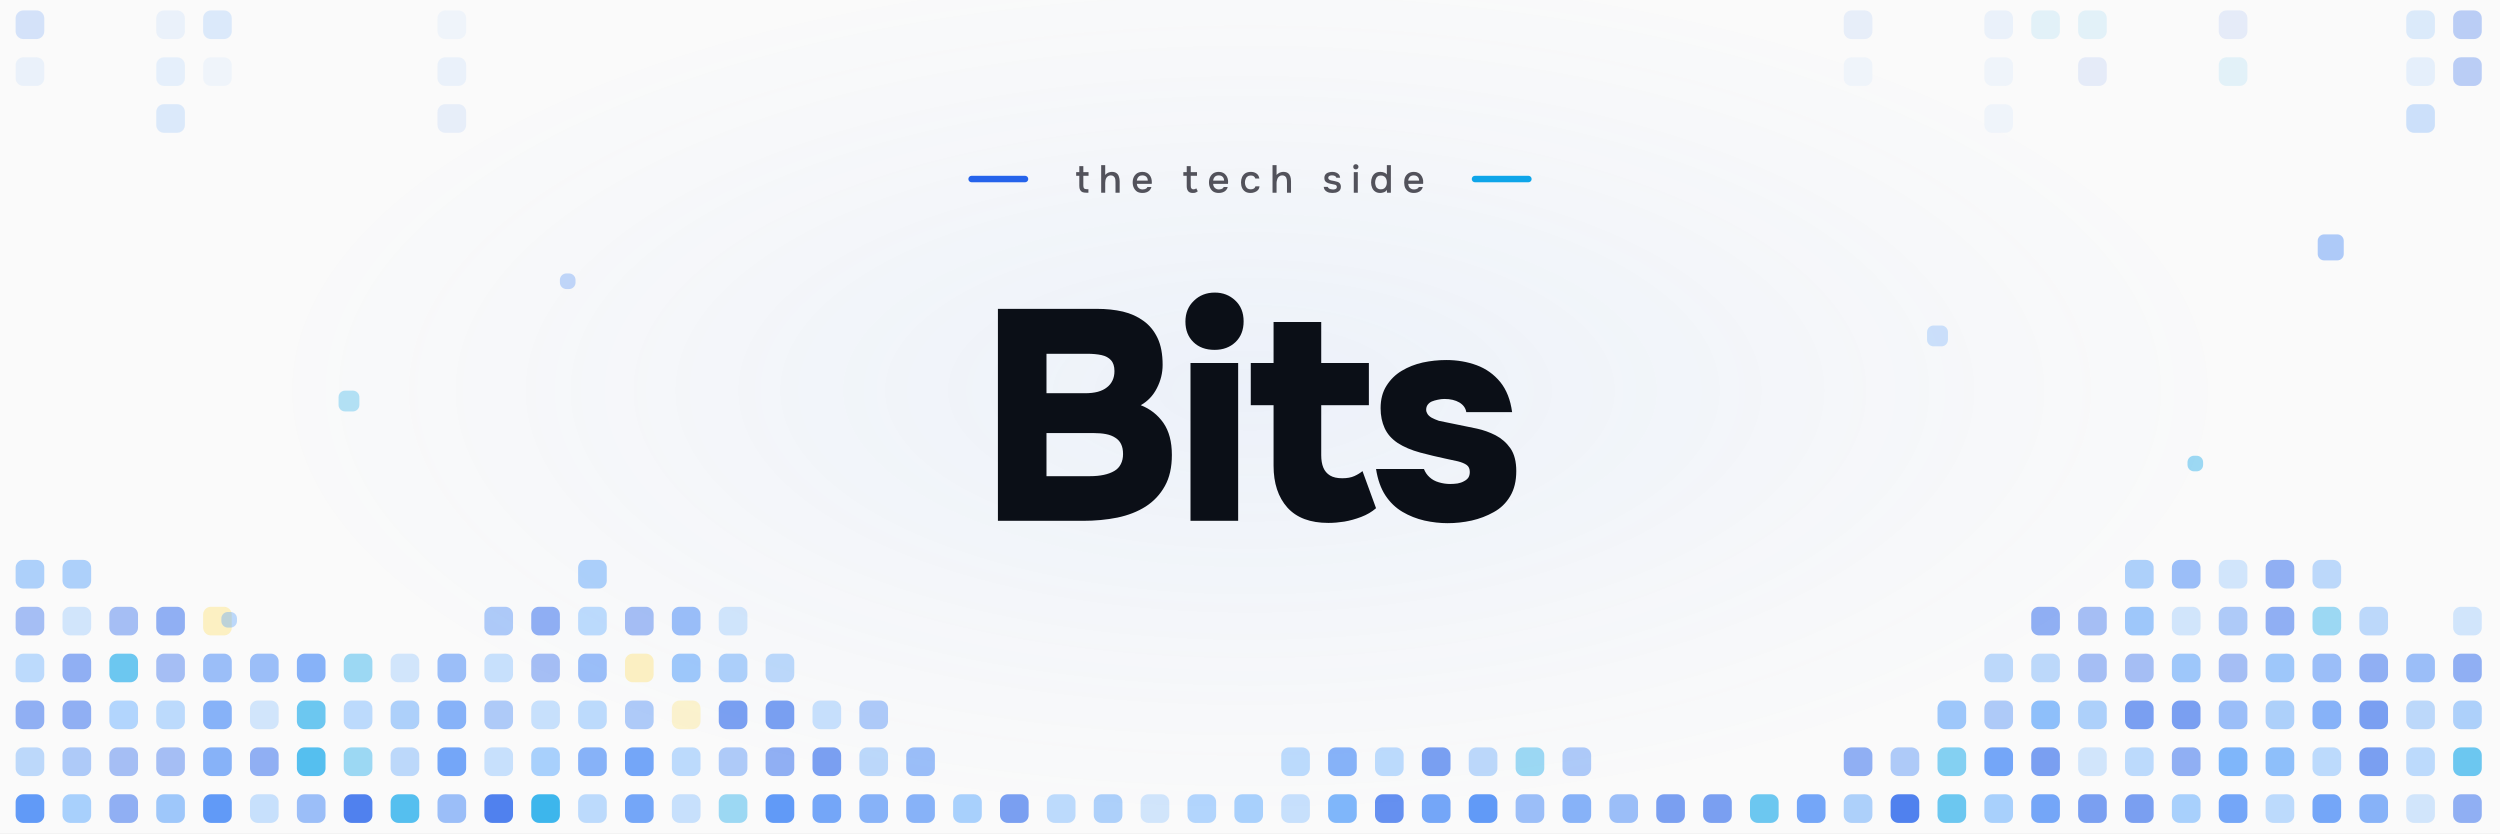
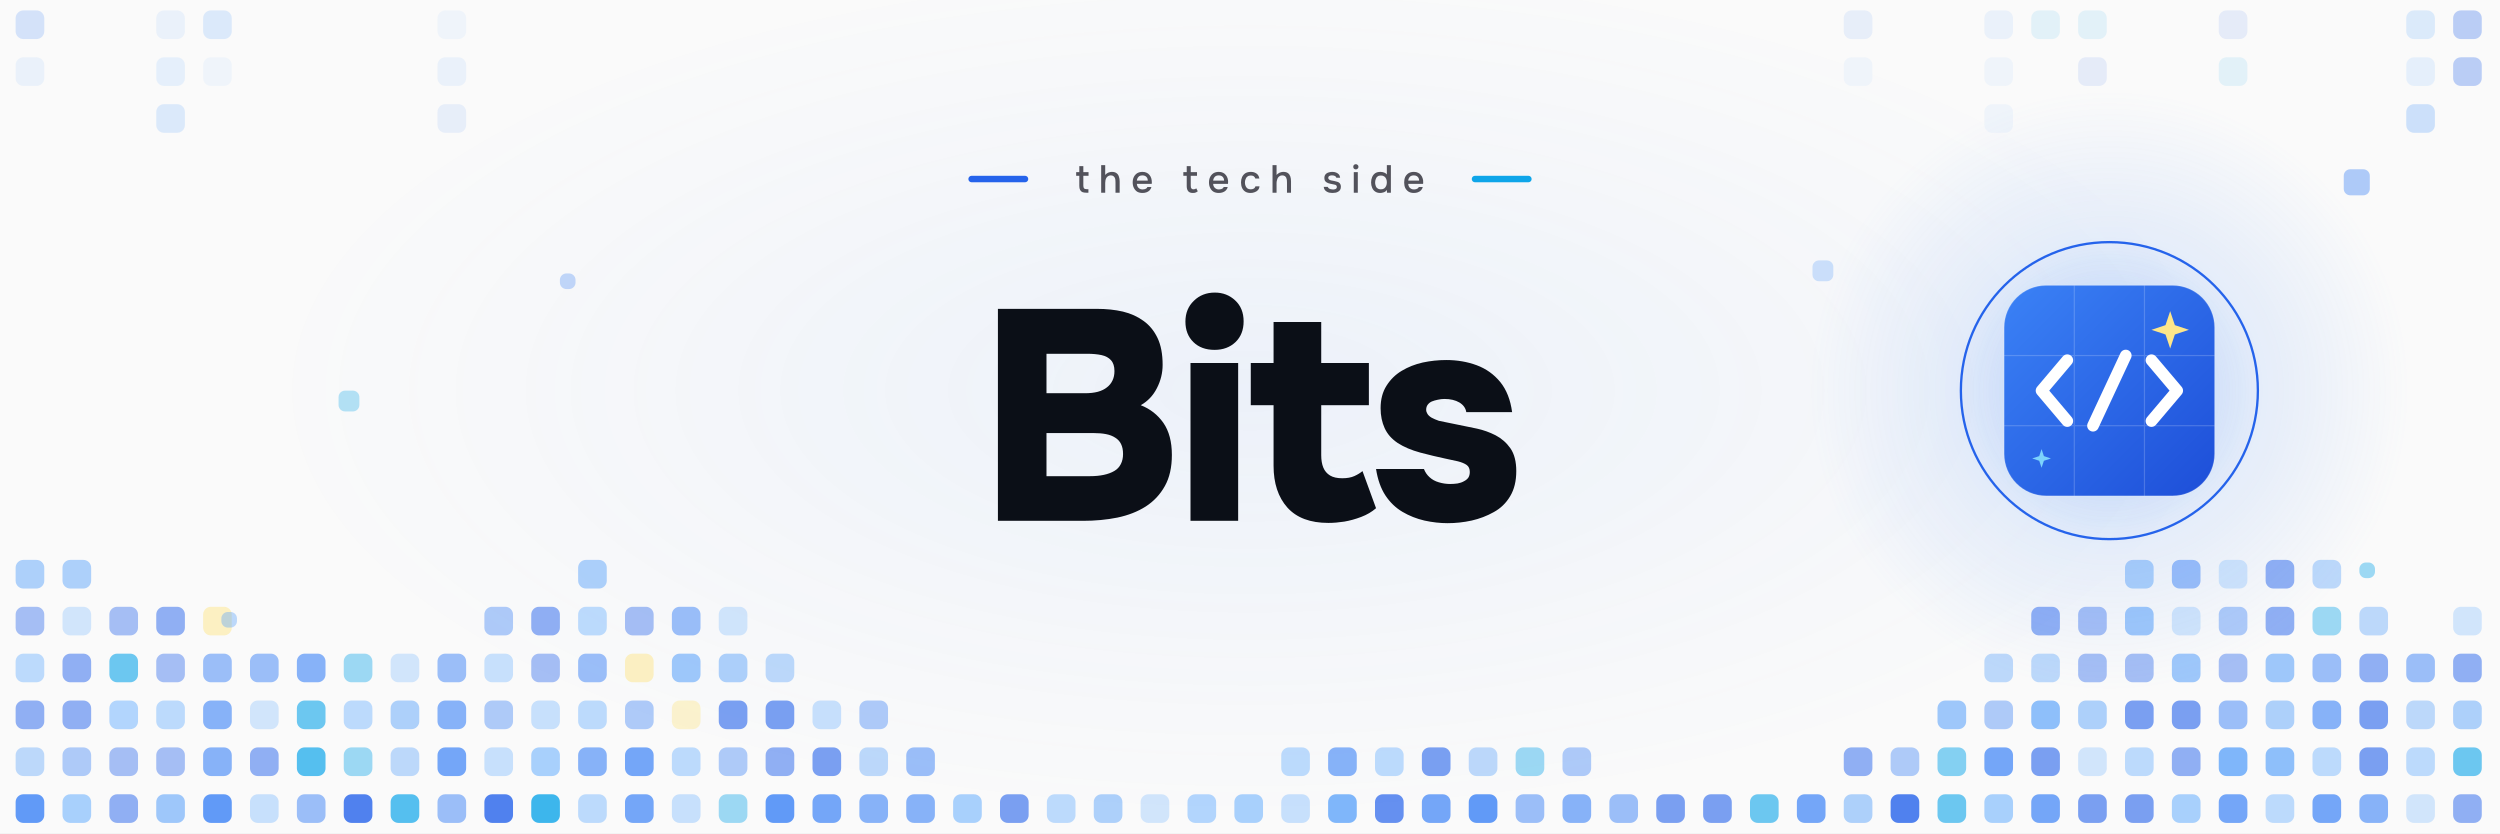
<svg xmlns="http://www.w3.org/2000/svg" height="640" viewBox="0 0 1920 640" width="1920">
  <defs>
    <radialGradient cx="50%" cy="50%" id="halo-bits-light" r="50%">
      <stop offset="0%" stop-color="#3B82F6" stop-opacity="0.18" />
      <stop offset="70%" stop-color="#3B82F6" stop-opacity="0.05" />
      <stop offset="100%" stop-color="#3B82F6" stop-opacity="0" />
    </radialGradient>
+     <radialGradient cx="50%" cy="50%" id="avglow-bits-light" r="50%">
+       <stop offset="0%" stop-color="#3B82F6" stop-opacity="0.35" />
+       <stop offset="60%" stop-color="#3B82F6" stop-opacity="0.08" />
+       <stop offset="100%" stop-color="#3B82F6" stop-opacity="0" />
+     </radialGradient>
+     <radialGradient cx="50%" cy="50%" id="avhalo-bits-light" r="50%">
+       <stop offset="0%" stop-color="#3B82F6" stop-opacity="0.22" />
+       <stop offset="100%" stop-color="#3B82F6" stop-opacity="0" />
+     </radialGradient>
+     <linearGradient id="avtile-bits-light" x1="0" x2="1" y1="0" y2="1">
+       <stop offset="0%" stop-color="#3B82F6" />
+       <stop offset="100%" stop-color="#1D4ED8" />
+     </linearGradient>
+     <clipPath id="avclip-bits-light">
+       <circle r="256" />
+     </clipPath>
  </defs>
  <rect fill="#FAFAFA" height="640" width="1920" />
  <ellipse cx="960" cy="300" fill="url(#halo-bits-light)" opacity="0.4" rx="760" ry="330" />
  <rect fill="#3B82F6" height="22" opacity="0.8" rx="6" width="22" x="12" y="610" />
  <rect fill="#60A5FA" height="22" opacity="0.4" rx="6" width="22" x="12" y="574" />
  <rect fill="#2563EB" height="22" opacity="0.5" rx="6" width="22" x="12" y="538" />
  <rect fill="#93C5FD" height="22" opacity="0.6" rx="6" width="22" x="12" y="502" />
  <rect fill="#2563EB" height="22" opacity="0.4" rx="6" width="22" x="12" y="466" />
  <rect fill="#60A5FA" height="22" opacity="0.5" rx="6" width="22" x="12" y="430" />
  <rect fill="#93C5FD" height="22" opacity="0.8" rx="6" width="22" x="48" y="610" />
  <rect fill="#3B82F6" height="22" opacity="0.4" rx="6" width="22" x="48" y="574" />
  <rect fill="#2563EB" height="22" opacity="0.5" rx="6" width="22" x="48" y="538" />
  <rect fill="#2563EB" height="22" opacity="0.5" rx="6" width="22" x="48" y="502" />
  <rect fill="#93C5FD" height="22" opacity="0.4" rx="6" width="22" x="48" y="466" />
  <rect fill="#60A5FA" height="22" opacity="0.5" rx="6" width="22" x="48" y="430" />
  <rect fill="#2563EB" height="22" opacity="0.5" rx="6" width="22" x="84" y="610" />
  <rect fill="#2563EB" height="22" opacity="0.4" rx="6" width="22" x="84" y="574" />
  <rect fill="#93C5FD" height="22" opacity="0.7" rx="6" width="22" x="84" y="538" />
  <rect fill="#0EA5E9" height="22" opacity="0.6" rx="6" width="22" x="84" y="502" />
  <rect fill="#2563EB" height="22" opacity="0.4" rx="6" width="22" x="84" y="466" />
  <rect fill="#60A5FA" height="22" opacity="0.6" rx="6" width="22" x="120" y="610" />
  <rect fill="#2563EB" height="22" opacity="0.4" rx="6" width="22" x="120" y="574" />
  <rect fill="#93C5FD" height="22" opacity="0.6" rx="6" width="22" x="120" y="538" />
  <rect fill="#2563EB" height="22" opacity="0.4" rx="6" width="22" x="120" y="502" />
  <rect fill="#2563EB" height="22" opacity="0.5" rx="6" width="22" x="120" y="466" />
  <rect fill="#3B82F6" height="22" opacity="0.8" rx="6" width="22" x="156" y="610" />
  <rect fill="#3B82F6" height="22" opacity="0.6" rx="6" width="22" x="156" y="574" />
  <rect fill="#3B82F6" height="22" opacity="0.6" rx="6" width="22" x="156" y="538" />
  <rect fill="#3B82F6" height="22" opacity="0.5" rx="6" width="22" x="156" y="502" />
  <rect fill="#FDE68A" height="22" opacity="0.5" rx="6" width="22" x="156" y="466" />
  <rect fill="#93C5FD" height="22" opacity="0.5" rx="6" width="22" x="192" y="610" />
  <rect fill="#2563EB" height="22" opacity="0.5" rx="6" width="22" x="192" y="574" />
  <rect fill="#93C5FD" height="22" opacity="0.4" rx="6" width="22" x="192" y="538" />
  <rect fill="#3B82F6" height="22" opacity="0.5" rx="6" width="22" x="192" y="502" />
  <rect fill="#3B82F6" height="22" opacity="0.5" rx="6" width="22" x="228" y="610" />
  <rect fill="#0EA5E9" height="22" opacity="0.7" rx="6" width="22" x="228" y="574" />
  <rect fill="#0EA5E9" height="22" opacity="0.6" rx="6" width="22" x="228" y="538" />
  <rect fill="#3B82F6" height="22" opacity="0.6" rx="6" width="22" x="228" y="502" />
  <rect fill="#2563EB" height="22" opacity="0.8" rx="6" width="22" x="264" y="610" />
  <rect fill="#0EA5E9" height="22" opacity="0.4" rx="6" width="22" x="264" y="574" />
  <rect fill="#93C5FD" height="22" opacity="0.6" rx="6" width="22" x="264" y="538" />
  <rect fill="#0EA5E9" height="22" opacity="0.4" rx="6" width="22" x="264" y="502" />
  <rect fill="#0EA5E9" height="22" opacity="0.7" rx="6" width="22" x="300" y="610" />
  <rect fill="#60A5FA" height="22" opacity="0.4" rx="6" width="22" x="300" y="574" />
  <rect fill="#60A5FA" height="22" opacity="0.5" rx="6" width="22" x="300" y="538" />
  <rect fill="#93C5FD" height="22" opacity="0.4" rx="6" width="22" x="300" y="502" />
  <rect fill="#3B82F6" height="22" opacity="0.5" rx="6" width="22" x="336" y="610" />
  <rect fill="#3B82F6" height="22" opacity="0.7" rx="6" width="22" x="336" y="574" />
  <rect fill="#3B82F6" height="22" opacity="0.6" rx="6" width="22" x="336" y="538" />
  <rect fill="#3B82F6" height="22" opacity="0.5" rx="6" width="22" x="336" y="502" />
  <rect fill="#2563EB" height="22" opacity="0.8" rx="6" width="22" x="372" y="610" />
  <rect fill="#93C5FD" height="22" opacity="0.5" rx="6" width="22" x="372" y="574" />
  <rect fill="#3B82F6" height="22" opacity="0.4" rx="6" width="22" x="372" y="538" />
  <rect fill="#93C5FD" height="22" opacity="0.5" rx="6" width="22" x="372" y="502" />
  <rect fill="#3B82F6" height="22" opacity="0.4" rx="6" width="22" x="372" y="466" />
  <rect fill="#0EA5E9" height="22" opacity="0.8" rx="6" width="22" x="408" y="610" />
  <rect fill="#93C5FD" height="22" opacity="0.8" rx="6" width="22" x="408" y="574" />
  <rect fill="#93C5FD" height="22" opacity="0.5" rx="6" width="22" x="408" y="538" />
  <rect fill="#2563EB" height="22" opacity="0.4" rx="6" width="22" x="408" y="502" />
  <rect fill="#2563EB" height="22" opacity="0.5" rx="6" width="22" x="408" y="466" />
  <rect fill="#93C5FD" height="22" opacity="0.6" rx="6" width="22" x="444" y="610" />
  <rect fill="#3B82F6" height="22" opacity="0.6" rx="6" width="22" x="444" y="574" />
  <rect fill="#93C5FD" height="22" opacity="0.6" rx="6" width="22" x="444" y="538" />
  <rect fill="#3B82F6" height="22" opacity="0.5" rx="6" width="22" x="444" y="502" />
  <rect fill="#93C5FD" height="22" opacity="0.6" rx="6" width="22" x="444" y="466" />
  <rect fill="#60A5FA" height="22" opacity="0.5" rx="6" width="22" x="444" y="430" />
  <rect fill="#3B82F6" height="22" opacity="0.7" rx="6" width="22" x="480" y="610" />
  <rect fill="#3B82F6" height="22" opacity="0.7" rx="6" width="22" x="480" y="574" />
  <rect fill="#3B82F6" height="22" opacity="0.4" rx="6" width="22" x="480" y="538" />
  <rect fill="#FDE68A" height="22" opacity="0.5" rx="6" width="22" x="480" y="502" />
  <rect fill="#2563EB" height="22" opacity="0.4" rx="6" width="22" x="480" y="466" />
  <rect fill="#93C5FD" height="22" opacity="0.5" rx="6" width="22" x="516" y="610" />
  <rect fill="#93C5FD" height="22" opacity="0.6" rx="6" width="22" x="516" y="574" />
  <rect fill="#FDE68A" height="22" opacity="0.4" rx="6" width="22" x="516" y="538" />
  <rect fill="#60A5FA" height="22" opacity="0.6" rx="6" width="22" x="516" y="502" />
  <rect fill="#3B82F6" height="22" opacity="0.5" rx="6" width="22" x="516" y="466" />
  <rect fill="#0EA5E9" height="22" opacity="0.4" rx="6" width="22" x="552" y="610" />
  <rect fill="#3B82F6" height="22" opacity="0.4" rx="6" width="22" x="552" y="574" />
  <rect fill="#2563EB" height="22" opacity="0.6" rx="6" width="22" x="552" y="538" />
  <rect fill="#60A5FA" height="22" opacity="0.5" rx="6" width="22" x="552" y="502" />
  <rect fill="#93C5FD" height="22" opacity="0.4" rx="6" width="22" x="552" y="466" />
  <rect fill="#3B82F6" height="22" opacity="0.8" rx="6" width="22" x="588" y="610" />
  <rect fill="#2563EB" height="22" opacity="0.5" rx="6" width="22" x="588" y="574" />
  <rect fill="#2563EB" height="22" opacity="0.6" rx="6" width="22" x="588" y="538" />
  <rect fill="#60A5FA" height="22" opacity="0.4" rx="6" width="22" x="588" y="502" />
  <rect fill="#3B82F6" height="22" opacity="0.7" rx="6" width="22" x="624" y="610" />
  <rect fill="#2563EB" height="22" opacity="0.6" rx="6" width="22" x="624" y="574" />
  <rect fill="#93C5FD" height="22" opacity="0.5" rx="6" width="22" x="624" y="538" />
  <rect fill="#3B82F6" height="22" opacity="0.6" rx="6" width="22" x="660" y="610" />
  <rect fill="#60A5FA" height="22" opacity="0.4" rx="6" width="22" x="660" y="574" />
  <rect fill="#3B82F6" height="22" opacity="0.4" rx="6" width="22" x="660" y="538" />
  <rect fill="#3B82F6" height="22" opacity="0.6" rx="6" width="22" x="696" y="610" />
  <rect fill="#3B82F6" height="22" opacity="0.5" rx="6" width="22" x="696" y="574" />
  <rect fill="#93C5FD" height="22" opacity="0.8" rx="6" width="22" x="732" y="610" />
  <rect fill="#2563EB" height="22" opacity="0.6" rx="6" width="22" x="768" y="610" />
  <rect fill="#93C5FD" height="22" opacity="0.6" rx="6" width="22" x="804" y="610" />
  <rect fill="#60A5FA" height="22" opacity="0.5" rx="6" width="22" x="840" y="610" />
  <rect fill="#93C5FD" height="22" opacity="0.4" rx="6" width="22" x="876" y="610" />
  <rect fill="#93C5FD" height="22" opacity="0.7" rx="6" width="22" x="912" y="610" />
  <rect fill="#93C5FD" height="22" opacity="0.8" rx="6" width="22" x="948" y="610" />
  <rect fill="#93C5FD" height="22" opacity="0.5" rx="6" width="22" x="984" y="610" />
  <rect fill="#93C5FD" height="22" opacity="0.6" rx="6" width="22" x="984" y="574" />
  <rect fill="#60A5FA" height="22" opacity="0.8" rx="6" width="22" x="1020" y="610" />
  <rect fill="#3B82F6" height="22" opacity="0.6" rx="6" width="22" x="1020" y="574" />
  <rect fill="#2563EB" height="22" opacity="0.7" rx="6" width="22" x="1056" y="610" />
  <rect fill="#93C5FD" height="22" opacity="0.6" rx="6" width="22" x="1056" y="574" />
  <rect fill="#3B82F6" height="22" opacity="0.7" rx="6" width="22" x="1092" y="610" />
  <rect fill="#2563EB" height="22" opacity="0.6" rx="6" width="22" x="1092" y="574" />
  <rect fill="#3B82F6" height="22" opacity="0.8" rx="6" width="22" x="1128" y="610" />
  <rect fill="#60A5FA" height="22" opacity="0.4" rx="6" width="22" x="1128" y="574" />
  <rect fill="#3B82F6" height="22" opacity="0.5" rx="6" width="22" x="1164" y="610" />
  <rect fill="#0EA5E9" height="22" opacity="0.4" rx="6" width="22" x="1164" y="574" />
  <rect fill="#3B82F6" height="22" opacity="0.6" rx="6" width="22" x="1200" y="610" />
  <rect fill="#3B82F6" height="22" opacity="0.4" rx="6" width="22" x="1200" y="574" />
  <rect fill="#3B82F6" height="22" opacity="0.5" rx="6" width="22" x="1236" y="610" />
  <rect fill="#2563EB" height="22" opacity="0.6" rx="6" width="22" x="1272" y="610" />
  <rect fill="#2563EB" height="22" opacity="0.6" rx="6" width="22" x="1308" y="610" />
  <rect fill="#0EA5E9" height="22" opacity="0.6" rx="6" width="22" x="1344" y="610" />
  <rect fill="#3B82F6" height="22" opacity="0.7" rx="6" width="22" x="1380" y="610" />
  <rect fill="#60A5FA" height="22" opacity="0.5" rx="6" width="22" x="1416" y="610" />
  <rect fill="#2563EB" height="22" opacity="0.5" rx="6" width="22" x="1416" y="574" />
  <rect fill="#2563EB" height="22" opacity="0.8" rx="6" width="22" x="1452" y="610" />
  <rect fill="#3B82F6" height="22" opacity="0.4" rx="6" width="22" x="1452" y="574" />
  <rect fill="#0EA5E9" height="22" opacity="0.6" rx="6" width="22" x="1488" y="610" />
  <rect fill="#0EA5E9" height="22" opacity="0.5" rx="6" width="22" x="1488" y="574" />
  <rect fill="#60A5FA" height="22" opacity="0.6" rx="6" width="22" x="1488" y="538" />
  <rect fill="#93C5FD" height="22" opacity="0.8" rx="6" width="22" x="1524" y="610" />
  <rect fill="#3B82F6" height="22" opacity="0.7" rx="6" width="22" x="1524" y="574" />
  <rect fill="#3B82F6" height="22" opacity="0.4" rx="6" width="22" x="1524" y="538" />
  <rect fill="#60A5FA" height="22" opacity="0.4" rx="6" width="22" x="1524" y="502" />
  <rect fill="#3B82F6" height="22" opacity="0.7" rx="6" width="22" x="1560" y="610" />
  <rect fill="#2563EB" height="22" opacity="0.6" rx="6" width="22" x="1560" y="574" />
  <rect fill="#60A5FA" height="22" opacity="0.7" rx="6" width="22" x="1560" y="538" />
  <rect fill="#60A5FA" height="22" opacity="0.4" rx="6" width="22" x="1560" y="502" />
  <rect fill="#2563EB" height="22" opacity="0.5" rx="6" width="22" x="1560" y="466" />
  <rect fill="#2563EB" height="22" opacity="0.6" rx="6" width="22" x="1596" y="610" />
  <rect fill="#93C5FD" height="22" opacity="0.4" rx="6" width="22" x="1596" y="574" />
  <rect fill="#60A5FA" height="22" opacity="0.5" rx="6" width="22" x="1596" y="538" />
  <rect fill="#2563EB" height="22" opacity="0.4" rx="6" width="22" x="1596" y="502" />
  <rect fill="#2563EB" height="22" opacity="0.4" rx="6" width="22" x="1596" y="466" />
  <rect fill="#2563EB" height="22" opacity="0.6" rx="6" width="22" x="1632" y="610" />
  <rect fill="#93C5FD" height="22" opacity="0.6" rx="6" width="22" x="1632" y="574" />
  <rect fill="#2563EB" height="22" opacity="0.6" rx="6" width="22" x="1632" y="538" />
  <rect fill="#2563EB" height="22" opacity="0.4" rx="6" width="22" x="1632" y="502" />
  <rect fill="#60A5FA" height="22" opacity="0.6" rx="6" width="22" x="1632" y="466" />
  <rect fill="#60A5FA" height="22" opacity="0.5" rx="6" width="22" x="1632" y="430" />
  <rect fill="#93C5FD" height="22" opacity="0.8" rx="6" width="22" x="1668" y="610" />
  <rect fill="#2563EB" height="22" opacity="0.5" rx="6" width="22" x="1668" y="574" />
  <rect fill="#2563EB" height="22" opacity="0.6" rx="6" width="22" x="1668" y="538" />
  <rect fill="#60A5FA" height="22" opacity="0.6" rx="6" width="22" x="1668" y="502" />
  <rect fill="#93C5FD" height="22" opacity="0.4" rx="6" width="22" x="1668" y="466" />
  <rect fill="#3B82F6" height="22" opacity="0.5" rx="6" width="22" x="1668" y="430" />
  <rect fill="#3B82F6" height="22" opacity="0.7" rx="6" width="22" x="1704" y="610" />
  <rect fill="#60A5FA" height="22" opacity="0.8" rx="6" width="22" x="1704" y="574" />
  <rect fill="#3B82F6" height="22" opacity="0.5" rx="6" width="22" x="1704" y="538" />
  <rect fill="#2563EB" height="22" opacity="0.4" rx="6" width="22" x="1704" y="502" />
  <rect fill="#3B82F6" height="22" opacity="0.4" rx="6" width="22" x="1704" y="466" />
  <rect fill="#93C5FD" height="22" opacity="0.4" rx="6" width="22" x="1704" y="430" />
  <rect fill="#93C5FD" height="22" opacity="0.6" rx="6" width="22" x="1740" y="610" />
  <rect fill="#60A5FA" height="22" opacity="0.7" rx="6" width="22" x="1740" y="574" />
  <rect fill="#60A5FA" height="22" opacity="0.5" rx="6" width="22" x="1740" y="538" />
  <rect fill="#60A5FA" height="22" opacity="0.6" rx="6" width="22" x="1740" y="502" />
  <rect fill="#2563EB" height="22" opacity="0.5" rx="6" width="22" x="1740" y="466" />
  <rect fill="#2563EB" height="22" opacity="0.5" rx="6" width="22" x="1740" y="430" />
  <rect fill="#3B82F6" height="22" opacity="0.7" rx="6" width="22" x="1776" y="610" />
  <rect fill="#93C5FD" height="22" opacity="0.6" rx="6" width="22" x="1776" y="574" />
  <rect fill="#3B82F6" height="22" opacity="0.6" rx="6" width="22" x="1776" y="538" />
  <rect fill="#3B82F6" height="22" opacity="0.5" rx="6" width="22" x="1776" y="502" />
  <rect fill="#0EA5E9" height="22" opacity="0.4" rx="6" width="22" x="1776" y="466" />
  <rect fill="#60A5FA" height="22" opacity="0.4" rx="6" width="22" x="1776" y="430" />
  <rect fill="#3B82F6" height="22" opacity="0.6" rx="6" width="22" x="1812" y="610" />
  <rect fill="#2563EB" height="22" opacity="0.6" rx="6" width="22" x="1812" y="574" />
  <rect fill="#2563EB" height="22" opacity="0.6" rx="6" width="22" x="1812" y="538" />
  <rect fill="#2563EB" height="22" opacity="0.5" rx="6" width="22" x="1812" y="502" />
  <rect fill="#60A5FA" height="22" opacity="0.4" rx="6" width="22" x="1812" y="466" />
  <rect fill="#93C5FD" height="22" opacity="0.4" rx="6" width="22" x="1848" y="610" />
  <rect fill="#93C5FD" height="22" opacity="0.6" rx="6" width="22" x="1848" y="574" />
  <rect fill="#60A5FA" height="22" opacity="0.4" rx="6" width="22" x="1848" y="538" />
  <rect fill="#3B82F6" height="22" opacity="0.5" rx="6" width="22" x="1848" y="502" />
  <rect fill="#2563EB" height="22" opacity="0.5" rx="6" width="22" x="1884" y="610" />
  <rect fill="#0EA5E9" height="22" opacity="0.6" rx="6" width="22" x="1884" y="574" />
  <rect fill="#60A5FA" height="22" opacity="0.5" rx="6" width="22" x="1884" y="538" />
  <rect fill="#2563EB" height="22" opacity="0.5" rx="6" width="22" x="1884" y="502" />
  <rect fill="#93C5FD" height="22" opacity="0.4" rx="6" width="22" x="1884" y="466" />
  <rect fill="#3B82F6" height="22" opacity="0.2" rx="6" width="22" x="12" y="8" />
  <rect fill="#60A5FA" height="22" opacity="0.1" rx="6" width="22" x="12" y="44" />
  <rect fill="#60A5FA" height="22" opacity="0.1" rx="6" width="22" x="120" y="8" />
  <rect fill="#93C5FD" height="22" opacity="0.2" rx="6" width="22" x="120" y="44" />
  <rect fill="#60A5FA" height="22" opacity="0.2" rx="6" width="22" x="120" y="80" />
  <rect fill="#60A5FA" height="22" opacity="0.2" rx="6" width="22" x="156" y="8" />
  <rect fill="#93C5FD" height="22" opacity="0.1" rx="6" width="22" x="156" y="44" />
  <rect fill="#93C5FD" height="22" opacity="0.1" rx="6" width="22" x="336" y="8" />
  <rect fill="#60A5FA" height="22" opacity="0.1" rx="6" width="22" x="336" y="44" />
  <rect fill="#3B82F6" height="22" opacity="0.1" rx="6" width="22" x="336" y="80" />
  <rect fill="#3B82F6" height="22" opacity="0.1" rx="6" width="22" x="1416" y="8" />
  <rect fill="#93C5FD" height="22" opacity="0.1" rx="6" width="22" x="1416" y="44" />
  <rect fill="#60A5FA" height="22" opacity="0.1" rx="6" width="22" x="1524" y="8" />
  <rect fill="#93C5FD" height="22" opacity="0.1" rx="6" width="22" x="1524" y="44" />
  <rect fill="#93C5FD" height="22" opacity="0.1" rx="6" width="22" x="1524" y="80" />
  <rect fill="#0EA5E9" height="22" opacity="0.1" rx="6" width="22" x="1560" y="8" />
  <rect fill="#0EA5E9" height="22" opacity="0.1" rx="6" width="22" x="1596" y="8" />
  <rect fill="#2563EB" height="22" opacity="0.1" rx="6" width="22" x="1596" y="44" />
  <rect fill="#2563EB" height="22" opacity="0.1" rx="6" width="22" x="1704" y="8" />
  <rect fill="#0EA5E9" height="22" opacity="0.1" rx="6" width="22" x="1704" y="44" />
  <rect fill="#93C5FD" height="22" opacity="0.3" rx="6" width="22" x="1848" y="8" />
  <rect fill="#93C5FD" height="22" opacity="0.2" rx="6" width="22" x="1848" y="44" />
  <rect fill="#60A5FA" height="22" opacity="0.3" rx="6" width="22" x="1848" y="80" />
  <rect fill="#2563EB" height="22" opacity="0.3" rx="6" width="22" x="1884" y="8" />
  <rect fill="#2563EB" height="22" opacity="0.3" rx="6" width="22" x="1884" y="44" />
  <rect fill="#0EA5E9" height="16" opacity="0.3" rx="5" width="16" x="260" y="300" />
  <rect fill="#3B82F6" height="12" opacity="0.3" rx="5" width="12" x="430" y="210" />
-   <rect fill="#60A5FA" height="16" opacity="0.3" rx="5" width="16" x="1480" y="250" />
-   <rect fill="#0EA5E9" height="12" opacity="0.4" rx="5" width="12" x="1680" y="350" />
-   <rect fill="#3B82F6" height="20" opacity="0.4" rx="5" width="20" x="1780" y="180" />
+   <rect fill="#60A5FA" height="16" opacity="0.3" rx="5" width="16" x="1392" y="200" />
+   <rect fill="#0EA5E9" height="12" opacity="0.4" rx="5" width="12" x="1812" y="432" />
+   <rect fill="#3B82F6" height="20" opacity="0.4" rx="5" width="20" x="1800" y="130" />
  <rect fill="#60A5FA" height="12" opacity="0.4" rx="5" width="12" x="170" y="470" />
+   <circle cx="1620" cy="300" fill="url(#avhalo-bits-light)" r="230" />
+   <g transform="translate(1620,300) scale(0.449)">
+     <g clip-path="url(#avclip-bits-light)">
+       <circle fill="url(#avglow-bits-light)" r="280" />
+       <g transform="scale(2)">
+         <rect fill="url(#avtile-bits-light)" height="180" rx="36" width="180" x="-90" y="-90" />
+         <rect fill="none" height="180" rx="36" stroke="#fff" stroke-opacity="0.16" width="180" x="-90" y="-90" />
+         <g opacity="0.18" stroke="#fff" stroke-width="1">
+           <line x1="-90" x2="90" y1="-30" y2="-30" />
+           <line x1="-90" x2="90" y1="30" y2="30" />
+           <line x1="-30" x2="-30" y1="-90" y2="90" />
+           <line x1="30" x2="30" y1="-90" y2="90" />
+         </g>
+         <g fill="none" stroke="#fff" stroke-linecap="round" stroke-linejoin="round" stroke-width="10">
+           <polyline points="-36,-26 -58,0 -36,26" />
+           <polyline points="36,-26 58,0 36,26" />
+           <line x1="14" x2="-14" y1="-30" y2="30" />
+         </g>
+         <g fill="#FDE68A" transform="translate(52,-52)">
+           <path d="M0 -16 L4 -4 L16 0 L4 4 L0 16 L-4 4 L-16 0 L-4 -4 Z" />
+         </g>
+         <g fill="#7DD3FC" transform="translate(-58,58)">
+           <path d="M0 -8 L2 -2 L8 0 L2 2 L0 8 L-2 2 L-8 0 L-2 -2 Z" />
+         </g>
+       </g>
+     </g>
+     <circle fill="none" r="254" stroke="#2563EB" stroke-width="4" />
+   </g>
  <g transform="translate(825.7,148)">
    <rect fill="#2563EB" height="5" rx="2.5" width="46" x="-82" y="-13" />
    <rect fill="#0EA5E9" height="5" rx="2.5" width="46" x="304.6" y="-13" />
    <path d="M8.5 0Q6.7 0 5.5 -0.5Q4.4 -1 3.8 -2.2Q3.2 -3.3 3.2 -5.2L3.2 -13L0.8 -13L0.8 -15.8L3.2 -15.8L3.2 -20.4L6.3 -20.4L6.3 -15.8L10.3 -15.8L10.3 -13L6.3 -13L6.3 -5.5Q6.3 -4.1 6.8 -3.4Q7.4 -2.7 9 -2.7L10.2 -2.7L10.2 0ZM20 0L20 -21.2L23.1 -21.2L23.1 -13.6Q23.7 -14.4 24.5 -14.9Q25.3 -15.5 26.3 -15.7Q27.3 -16 28.2 -16Q30.5 -16 31.8 -15Q33.1 -14.1 33.6 -12.4Q34.2 -10.8 34.2 -8.7L34.2 0L31 0L31 -8Q31 -8.9 30.9 -9.9Q30.8 -10.8 30.4 -11.6Q30 -12.3 29.3 -12.8Q28.6 -13.3 27.3 -13.3Q26.2 -13.3 25.3 -12.7Q24.5 -12.2 24 -11.4Q23.5 -10.5 23.3 -9.5Q23.1 -8.5 23.1 -7.5L23.1 0ZM51.8 0.2Q49.3 0.2 47.6 -0.8Q46 -1.9 45.1 -3.7Q44.2 -5.5 44.2 -7.9Q44.2 -10.3 45.1 -12.1Q46 -13.9 47.7 -15Q49.4 -16 51.8 -16Q53.6 -16 55 -15.3Q56.3 -14.7 57.2 -13.5Q58.1 -12.4 58.5 -11Q58.9 -9.6 58.9 -8.1Q58.9 -7.8 58.9 -7.5Q58.8 -7.2 58.8 -6.8L47.4 -6.8Q47.5 -5.6 48 -4.6Q48.5 -3.7 49.5 -3.1Q50.4 -2.5 51.8 -2.5Q52.6 -2.5 53.3 -2.7Q54.1 -2.9 54.7 -3.3Q55.3 -3.7 55.5 -4.4L58.6 -4.4Q58.2 -2.8 57.2 -1.8Q56.2 -0.8 54.8 -0.3Q53.4 0.2 51.8 0.2ZM47.4 -9.3L55.8 -9.3Q55.8 -10.5 55.3 -11.4Q54.8 -12.3 53.9 -12.8Q53 -13.3 51.7 -13.3Q50.3 -13.3 49.4 -12.8Q48.5 -12.2 48 -11.3Q47.5 -10.4 47.4 -9.3ZM90.4 0.2Q87.9 0.2 86.8 -1.2Q85.7 -2.6 85.7 -5.1L85.7 -13L83.1 -13L83.1 -15.8L85.7 -15.8L85.7 -20.4L88.8 -20.4L88.8 -15.8L93.6 -15.8L93.6 -13L88.8 -13L88.8 -5.6Q88.8 -4.8 88.9 -4.1Q89.1 -3.4 89.6 -3Q90 -2.6 90.9 -2.6Q91.6 -2.6 92.2 -2.8Q92.7 -3.1 93 -3.4L94.2 -1.1Q93.6 -0.6 93 -0.3Q92.4 -0.1 91.8 0.1Q91.1 0.2 90.4 0.2ZM110.4 0.2Q107.9 0.2 106.2 -0.8Q104.5 -1.9 103.7 -3.7Q102.8 -5.5 102.8 -7.9Q102.8 -10.3 103.7 -12.1Q104.6 -13.9 106.3 -15Q108 -16 110.4 -16Q112.2 -16 113.6 -15.3Q114.9 -14.7 115.8 -13.5Q116.7 -12.4 117.1 -11Q117.5 -9.6 117.5 -8.1Q117.5 -7.8 117.4 -7.5Q117.4 -7.2 117.4 -6.8L106 -6.8Q106 -5.6 106.6 -4.6Q107.1 -3.7 108.1 -3.1Q109 -2.5 110.4 -2.5Q111.2 -2.5 111.9 -2.7Q112.7 -2.9 113.3 -3.3Q113.8 -3.7 114.1 -4.4L117.2 -4.4Q116.8 -2.8 115.8 -1.8Q114.8 -0.8 113.4 -0.3Q112 0.2 110.4 0.2ZM106 -9.3L114.4 -9.3Q114.4 -10.5 113.9 -11.4Q113.4 -12.3 112.5 -12.8Q111.6 -13.3 110.3 -13.3Q108.9 -13.3 108 -12.8Q107.1 -12.2 106.6 -11.3Q106.1 -10.4 106 -9.3ZM134.8 0.2Q132.3 0.2 130.7 -0.8Q129 -1.9 128.2 -3.7Q127.4 -5.5 127.4 -7.9Q127.4 -10.2 128.2 -12Q129.1 -13.9 130.8 -15Q132.5 -16 135.1 -16Q136.8 -16 138.1 -15.4Q139.5 -14.8 140.4 -13.7Q141.2 -12.6 141.5 -10.9L138.4 -10.9Q138 -12.1 137.1 -12.7Q136.2 -13.2 134.9 -13.2Q133.3 -13.2 132.3 -12.4Q131.3 -11.7 130.9 -10.4Q130.4 -9.2 130.4 -7.9Q130.4 -6.4 130.9 -5.2Q131.4 -4 132.3 -3.3Q133.3 -2.6 134.9 -2.6Q136.1 -2.6 137.1 -3.1Q138.1 -3.6 138.5 -4.9L141.6 -4.9Q141.4 -3.1 140.4 -2Q139.4 -0.9 137.9 -0.4Q136.5 0.2 134.8 0.2ZM151.6 0L151.6 -21.2L154.7 -21.2L154.7 -13.6Q155.3 -14.4 156.2 -14.9Q157 -15.5 158 -15.7Q158.9 -16 159.9 -16Q162.2 -16 163.5 -15Q164.7 -14.1 165.3 -12.4Q165.8 -10.8 165.8 -8.7L165.8 0L162.7 0L162.7 -8Q162.7 -8.9 162.6 -9.9Q162.4 -10.8 162.1 -11.6Q161.7 -12.3 161 -12.8Q160.2 -13.3 159 -13.3Q157.8 -13.3 157 -12.7Q156.2 -12.2 155.7 -11.4Q155.2 -10.5 155 -9.5Q154.7 -8.5 154.7 -7.5L154.7 0ZM197.6 0.2Q196.5 0.2 195.4 0Q194.3 -0.2 193.3 -0.8Q192.4 -1.3 191.7 -2.2Q191.1 -3.1 190.9 -4.5L194 -4.5Q194.3 -3.8 194.9 -3.3Q195.5 -2.9 196.3 -2.7Q197 -2.5 197.8 -2.5Q198.2 -2.5 198.8 -2.5Q199.3 -2.6 199.9 -2.8Q200.4 -3 200.7 -3.4Q201 -3.8 201 -4.5Q201 -5 200.7 -5.4Q200.5 -5.8 200 -6Q199.5 -6.2 198.8 -6.3Q197.4 -6.6 195.9 -6.9Q194.3 -7.2 193.2 -7.9Q192.7 -8.2 192.4 -8.5Q192.1 -8.9 191.8 -9.3Q191.6 -9.8 191.5 -10.3Q191.4 -10.8 191.4 -11.4Q191.4 -12.6 191.9 -13.5Q192.4 -14.4 193.2 -14.9Q194.1 -15.5 195.2 -15.7Q196.3 -16 197.5 -16Q199.1 -16 200.4 -15.5Q201.7 -15 202.6 -14Q203.4 -13 203.5 -11.5L200.6 -11.5Q200.5 -12.3 199.6 -12.8Q198.7 -13.3 197.5 -13.3Q197 -13.3 196.5 -13.3Q196 -13.2 195.5 -13Q195 -12.8 194.7 -12.4Q194.4 -12 194.4 -11.4Q194.4 -10.9 194.7 -10.5Q195 -10.1 195.5 -9.8Q196.1 -9.6 196.8 -9.4Q197.8 -9.2 199 -9Q200.2 -8.8 200.9 -8.5Q201.9 -8.3 202.6 -7.8Q203.3 -7.3 203.7 -6.5Q204.1 -5.7 204.1 -4.6Q204.1 -3.1 203.5 -2.2Q203 -1.3 202 -0.8Q201.1 -0.2 199.9 0Q198.7 0.2 197.6 0.2ZM214 0L214 -15.8L217.1 -15.8L217.1 0ZM215.6 -17.9Q214.7 -17.9 214.1 -18.5Q213.6 -19 213.6 -19.9Q213.6 -20.8 214.1 -21.3Q214.7 -21.9 215.6 -21.9Q216.4 -21.9 217 -21.3Q217.6 -20.8 217.6 -19.9Q217.6 -19 217 -18.5Q216.4 -17.9 215.6 -17.9ZM234.3 0.2Q232 0.2 230.4 -0.9Q228.9 -1.9 228.1 -3.8Q227.3 -5.6 227.3 -7.9Q227.3 -10.2 228.1 -12Q228.9 -13.9 230.5 -15Q232.1 -16 234.5 -16Q235.4 -16 236.3 -15.8Q237.2 -15.6 238 -15.2Q238.8 -14.7 239.4 -14L239.4 -21.2L242.5 -21.2L242.5 0L239.5 0L239.4 -2.2Q238.9 -1.3 238.1 -0.8Q237.3 -0.3 236.3 -0.1Q235.3 0.2 234.3 0.2ZM234.8 -2.6Q236.4 -2.6 237.4 -3.3Q238.4 -4.1 238.9 -5.3Q239.4 -6.5 239.4 -8Q239.4 -9.4 238.9 -10.6Q238.4 -11.8 237.4 -12.5Q236.4 -13.2 234.8 -13.2Q233.2 -13.2 232.3 -12.5Q231.3 -11.8 230.9 -10.5Q230.4 -9.3 230.4 -7.8Q230.4 -6.7 230.7 -5.8Q230.9 -4.9 231.4 -4.1Q232 -3.4 232.8 -3Q233.6 -2.6 234.8 -2.6ZM260.2 0.2Q257.7 0.2 256.1 -0.8Q254.4 -1.9 253.5 -3.7Q252.7 -5.5 252.7 -7.9Q252.7 -10.3 253.5 -12.1Q254.4 -13.9 256.1 -15Q257.8 -16 260.2 -16Q262.1 -16 263.4 -15.3Q264.8 -14.7 265.6 -13.5Q266.5 -12.4 266.9 -11Q267.4 -9.6 267.3 -8.1Q267.3 -7.8 267.3 -7.5Q267.2 -7.2 267.2 -6.8L255.8 -6.8Q255.9 -5.6 256.4 -4.6Q256.9 -3.7 257.9 -3.1Q258.8 -2.5 260.3 -2.5Q261 -2.5 261.8 -2.7Q262.5 -2.9 263.1 -3.3Q263.7 -3.7 263.9 -4.4L267 -4.4Q266.6 -2.8 265.6 -1.8Q264.6 -0.8 263.2 -0.3Q261.8 0.2 260.2 0.2ZM255.8 -9.3L264.2 -9.3Q264.2 -10.5 263.7 -11.4Q263.2 -12.3 262.3 -12.8Q261.4 -13.3 260.1 -13.3Q258.8 -13.3 257.8 -12.8Q256.9 -12.2 256.4 -11.3Q255.9 -10.4 255.8 -9.3Z" fill="#52525B" />
  </g>
  <path d="M16.1 0L16.1 -162.8L92.2 -162.8Q103 -162.8 112.1 -160.7Q121.2 -158.5 128 -153.5Q134.8 -148.6 138.7 -140.4Q142.6 -132.2 142.6 -119.8Q142.6 -110.4 138.2 -101.9Q133.9 -93.4 125.8 -88.8Q136.6 -84.6 143.2 -75.2Q149.7 -65.8 149.7 -50.6Q149.7 -36.3 144.3 -26.7Q138.9 -17 129.6 -11Q120.3 -5.1 107.9 -2.5Q95.5 0 81.4 0ZM53.4 -34.3L86.9 -34.3Q92.7 -34.3 97.4 -35.3Q102.1 -36.3 105.5 -38.3Q108.8 -40.2 110.5 -43.6Q112.2 -46.9 112.2 -51.3Q112.2 -55.9 110.7 -58.9Q109.3 -61.9 106.3 -63.8Q103.3 -65.8 99.1 -66.6Q95 -67.4 89.7 -67.4L53.4 -67.4ZM53.4 -98L83 -98Q88.6 -98 92.8 -99.1Q97.1 -100.3 99.8 -102.5Q102.6 -104.6 104.1 -107.8Q105.6 -110.9 105.6 -115Q105.6 -120.5 102.9 -123.4Q100.3 -126.3 95.6 -127.3Q90.9 -128.3 84.6 -128.3L53.4 -128.3ZM164 0L164 -121.2L200.6 -121.2L200.6 0ZM182.5 -131.3Q172.3 -131.3 166.2 -137.3Q160.1 -143.3 160.1 -153Q160.1 -162.8 166.6 -169Q173 -175.3 182.7 -175.3Q191.9 -175.3 198.3 -169.3Q204.8 -163.3 204.8 -153.2Q204.8 -143.3 198.6 -137.3Q192.3 -131.3 182.5 -131.3ZM269.9 1.6Q249 1.6 238.4 -10.2Q227.8 -22.1 227.8 -42.3L227.8 -88.8L210.3 -88.8L210.3 -121.2L227.8 -121.2L227.8 -152.7L264.4 -152.7L264.4 -121.2L301 -121.2L301 -88.8L264.4 -88.8L264.4 -50.4Q264.4 -44.8 266 -40.9Q267.6 -37 271.2 -34.8Q274.7 -32.7 280.5 -32.7Q286.2 -32.7 289.9 -34.4Q293.6 -36.1 296.1 -38.2L306.5 -9.7Q301.7 -5.5 295.1 -3Q288.5 -0.5 282.1 0.6Q275.7 1.6 269.9 1.6ZM361.5 1.8Q352.8 1.8 343.7 -0.2Q334.6 -2.3 326.8 -6.9Q319 -11.5 313.7 -19.5Q308.4 -27.6 306.5 -39.8L343.3 -39.8Q344.7 -36.1 347.6 -33.5Q350.5 -30.8 354.7 -29.6Q359 -28.3 363.4 -28.3Q366.3 -28.3 369.1 -28.7Q371.9 -29.2 374 -30.4Q376.2 -31.5 377.4 -33.2Q378.5 -35 378.5 -37.5Q378.5 -41.2 376.1 -42.9Q373.7 -44.6 369.4 -45.7Q365.2 -46.7 359.7 -47.8Q350.7 -49.7 340.5 -52.4Q330.2 -55.2 323.1 -59.8Q319.7 -62.1 317.1 -65Q314.6 -67.9 313.1 -71.2Q311.6 -74.5 310.8 -78.3Q310 -82.1 310 -86.5Q310 -96.6 314.5 -103.7Q319 -110.9 326.2 -115.2Q333.5 -119.6 342.4 -121.6Q351.4 -123.5 360.4 -123.5Q373 -123.5 383.8 -119.5Q394.6 -115.5 401.9 -106.6Q409.1 -97.7 411 -83.5L375.8 -83.5Q375.1 -88.1 370.5 -90.9Q365.9 -93.6 359 -93.6Q356.5 -93.6 353.9 -93Q351.4 -92.5 349.4 -91.7Q347.5 -90.9 346.2 -89.2Q345 -87.6 345 -85.3Q345 -83.7 346 -82.1Q347 -80.5 349.2 -79.2Q351.4 -78 354.8 -76.8Q362.7 -75.2 370 -73.7Q377.4 -72.2 384.1 -70.8Q391.4 -69.2 398.3 -65.7Q405.2 -62.1 409.7 -55.7Q414.2 -49.2 414.2 -38.2Q414.2 -26.7 409.5 -18.9Q404.8 -11 396.9 -6.7Q389.1 -2.3 379.9 -0.2Q370.7 1.8 361.5 1.8Z" fill="#0B0F17" transform="translate(750.3,400)" />
</svg>
